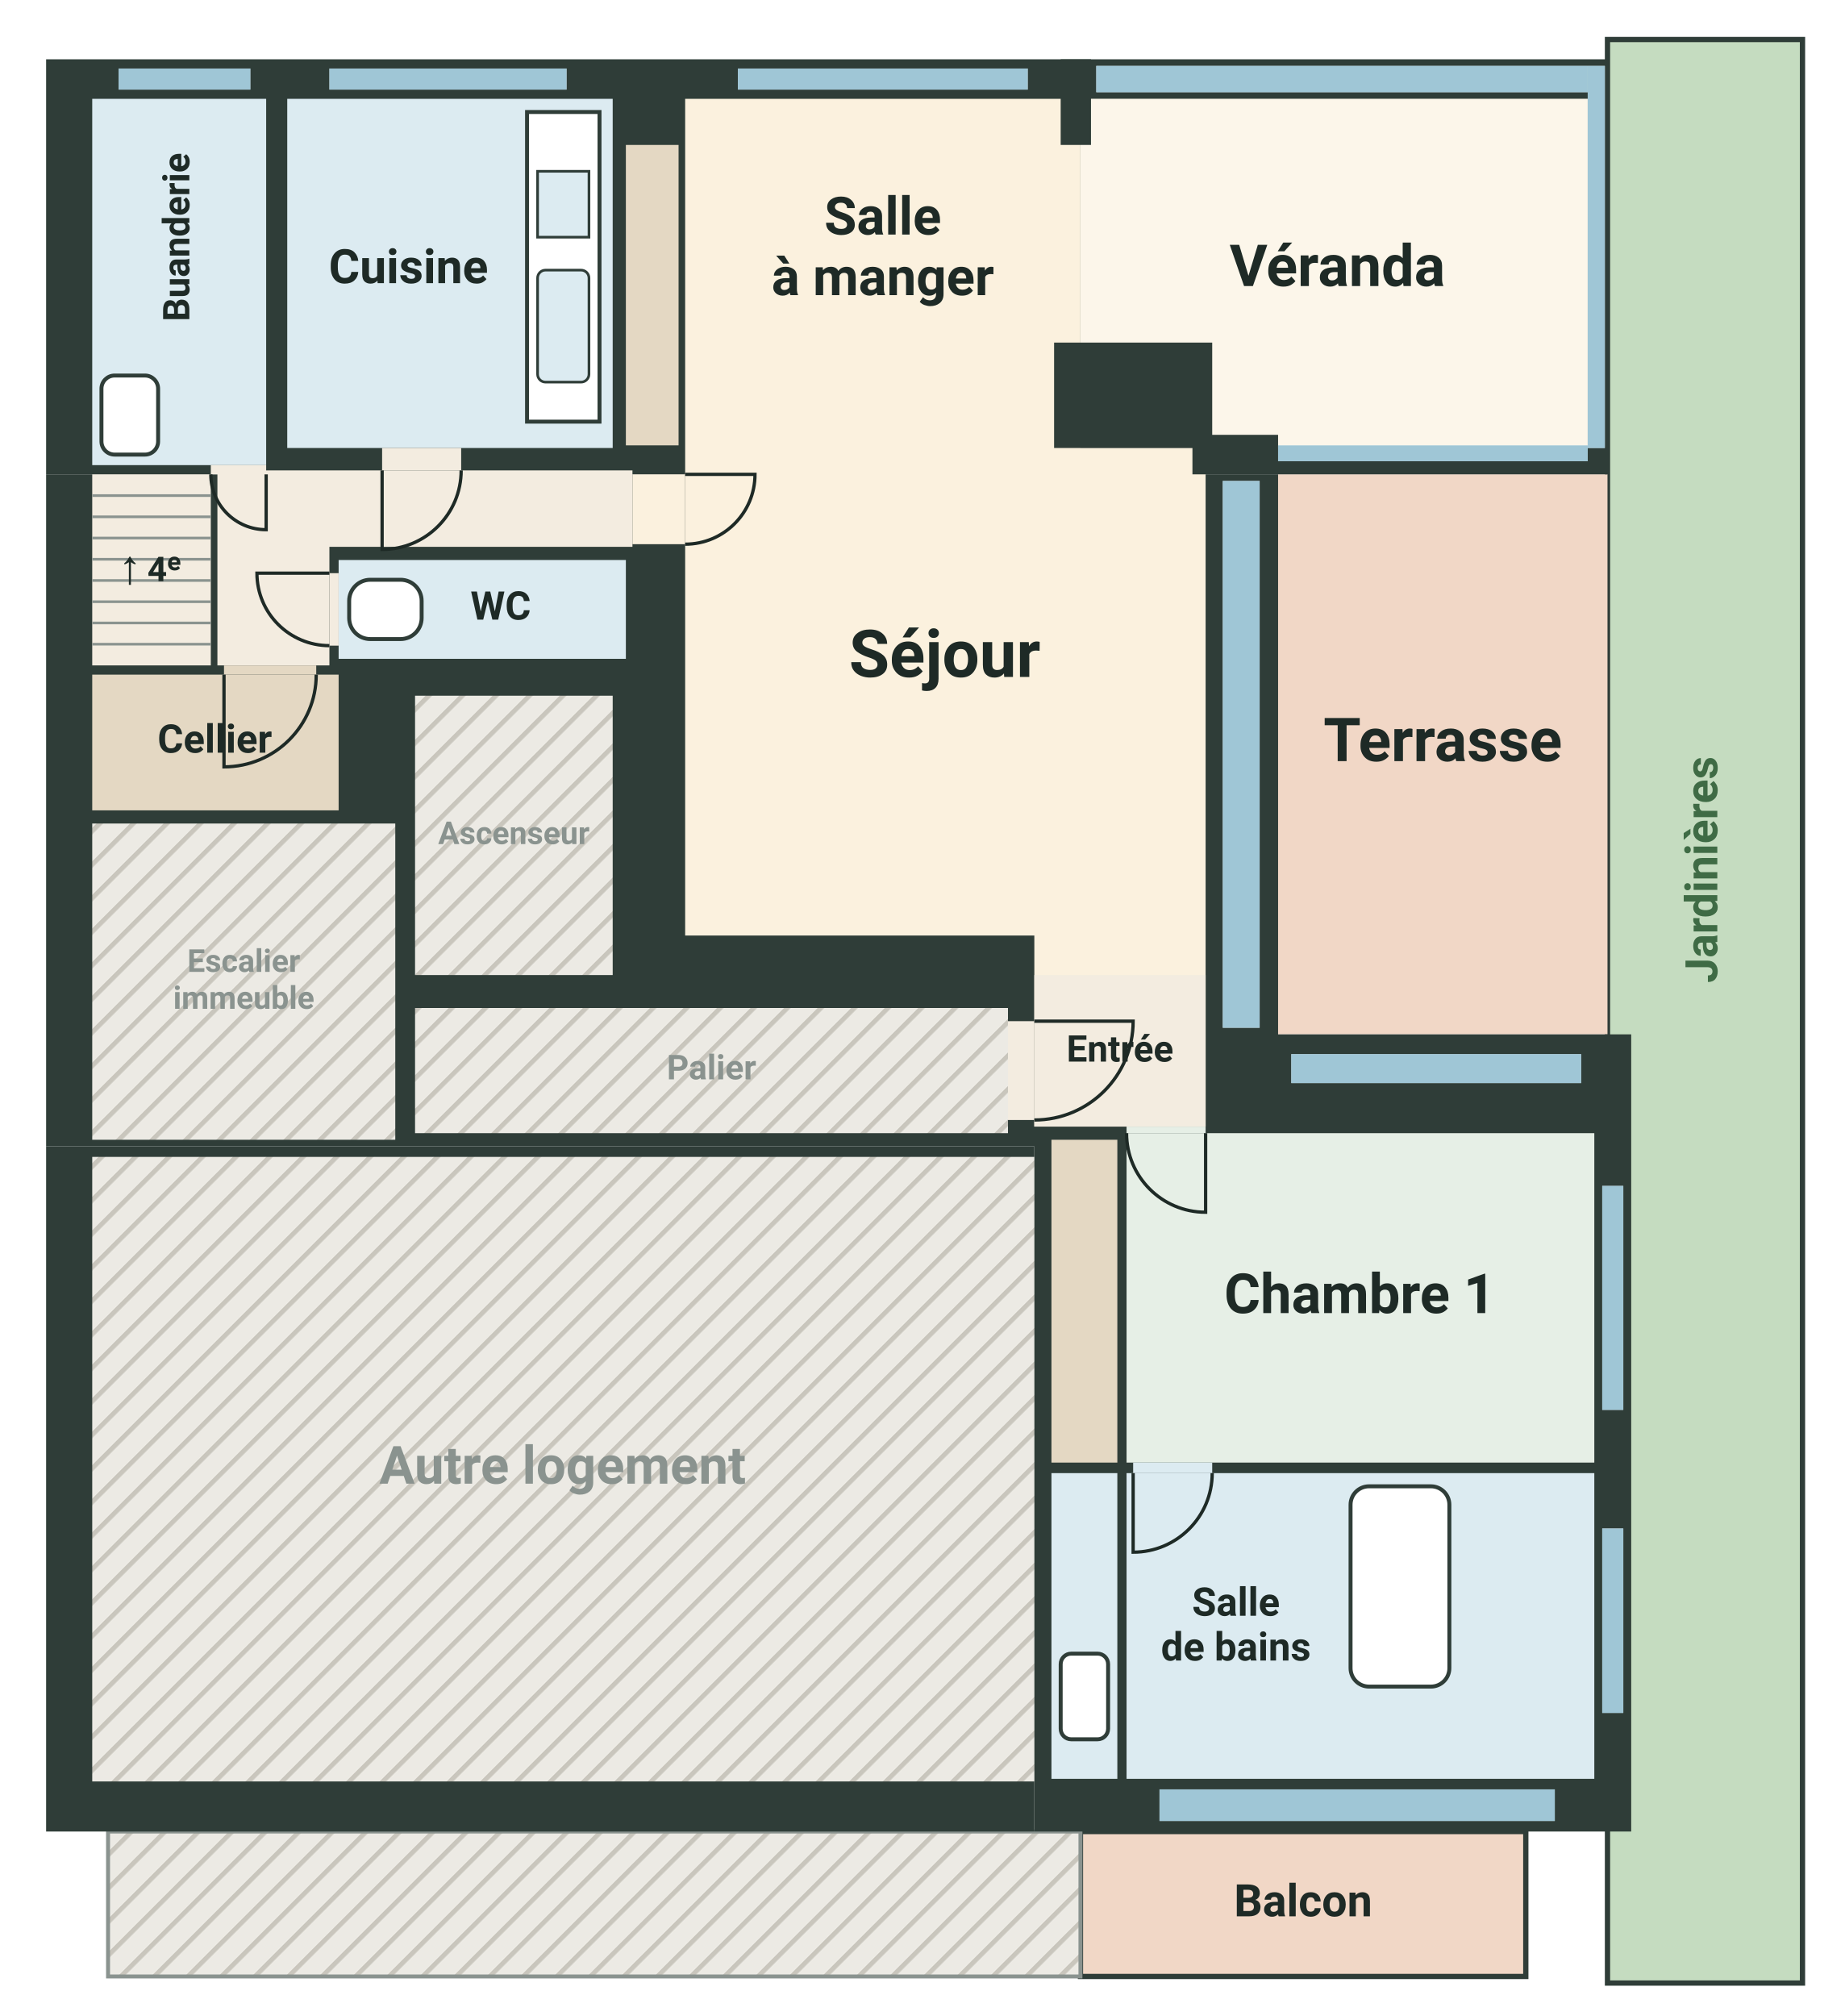
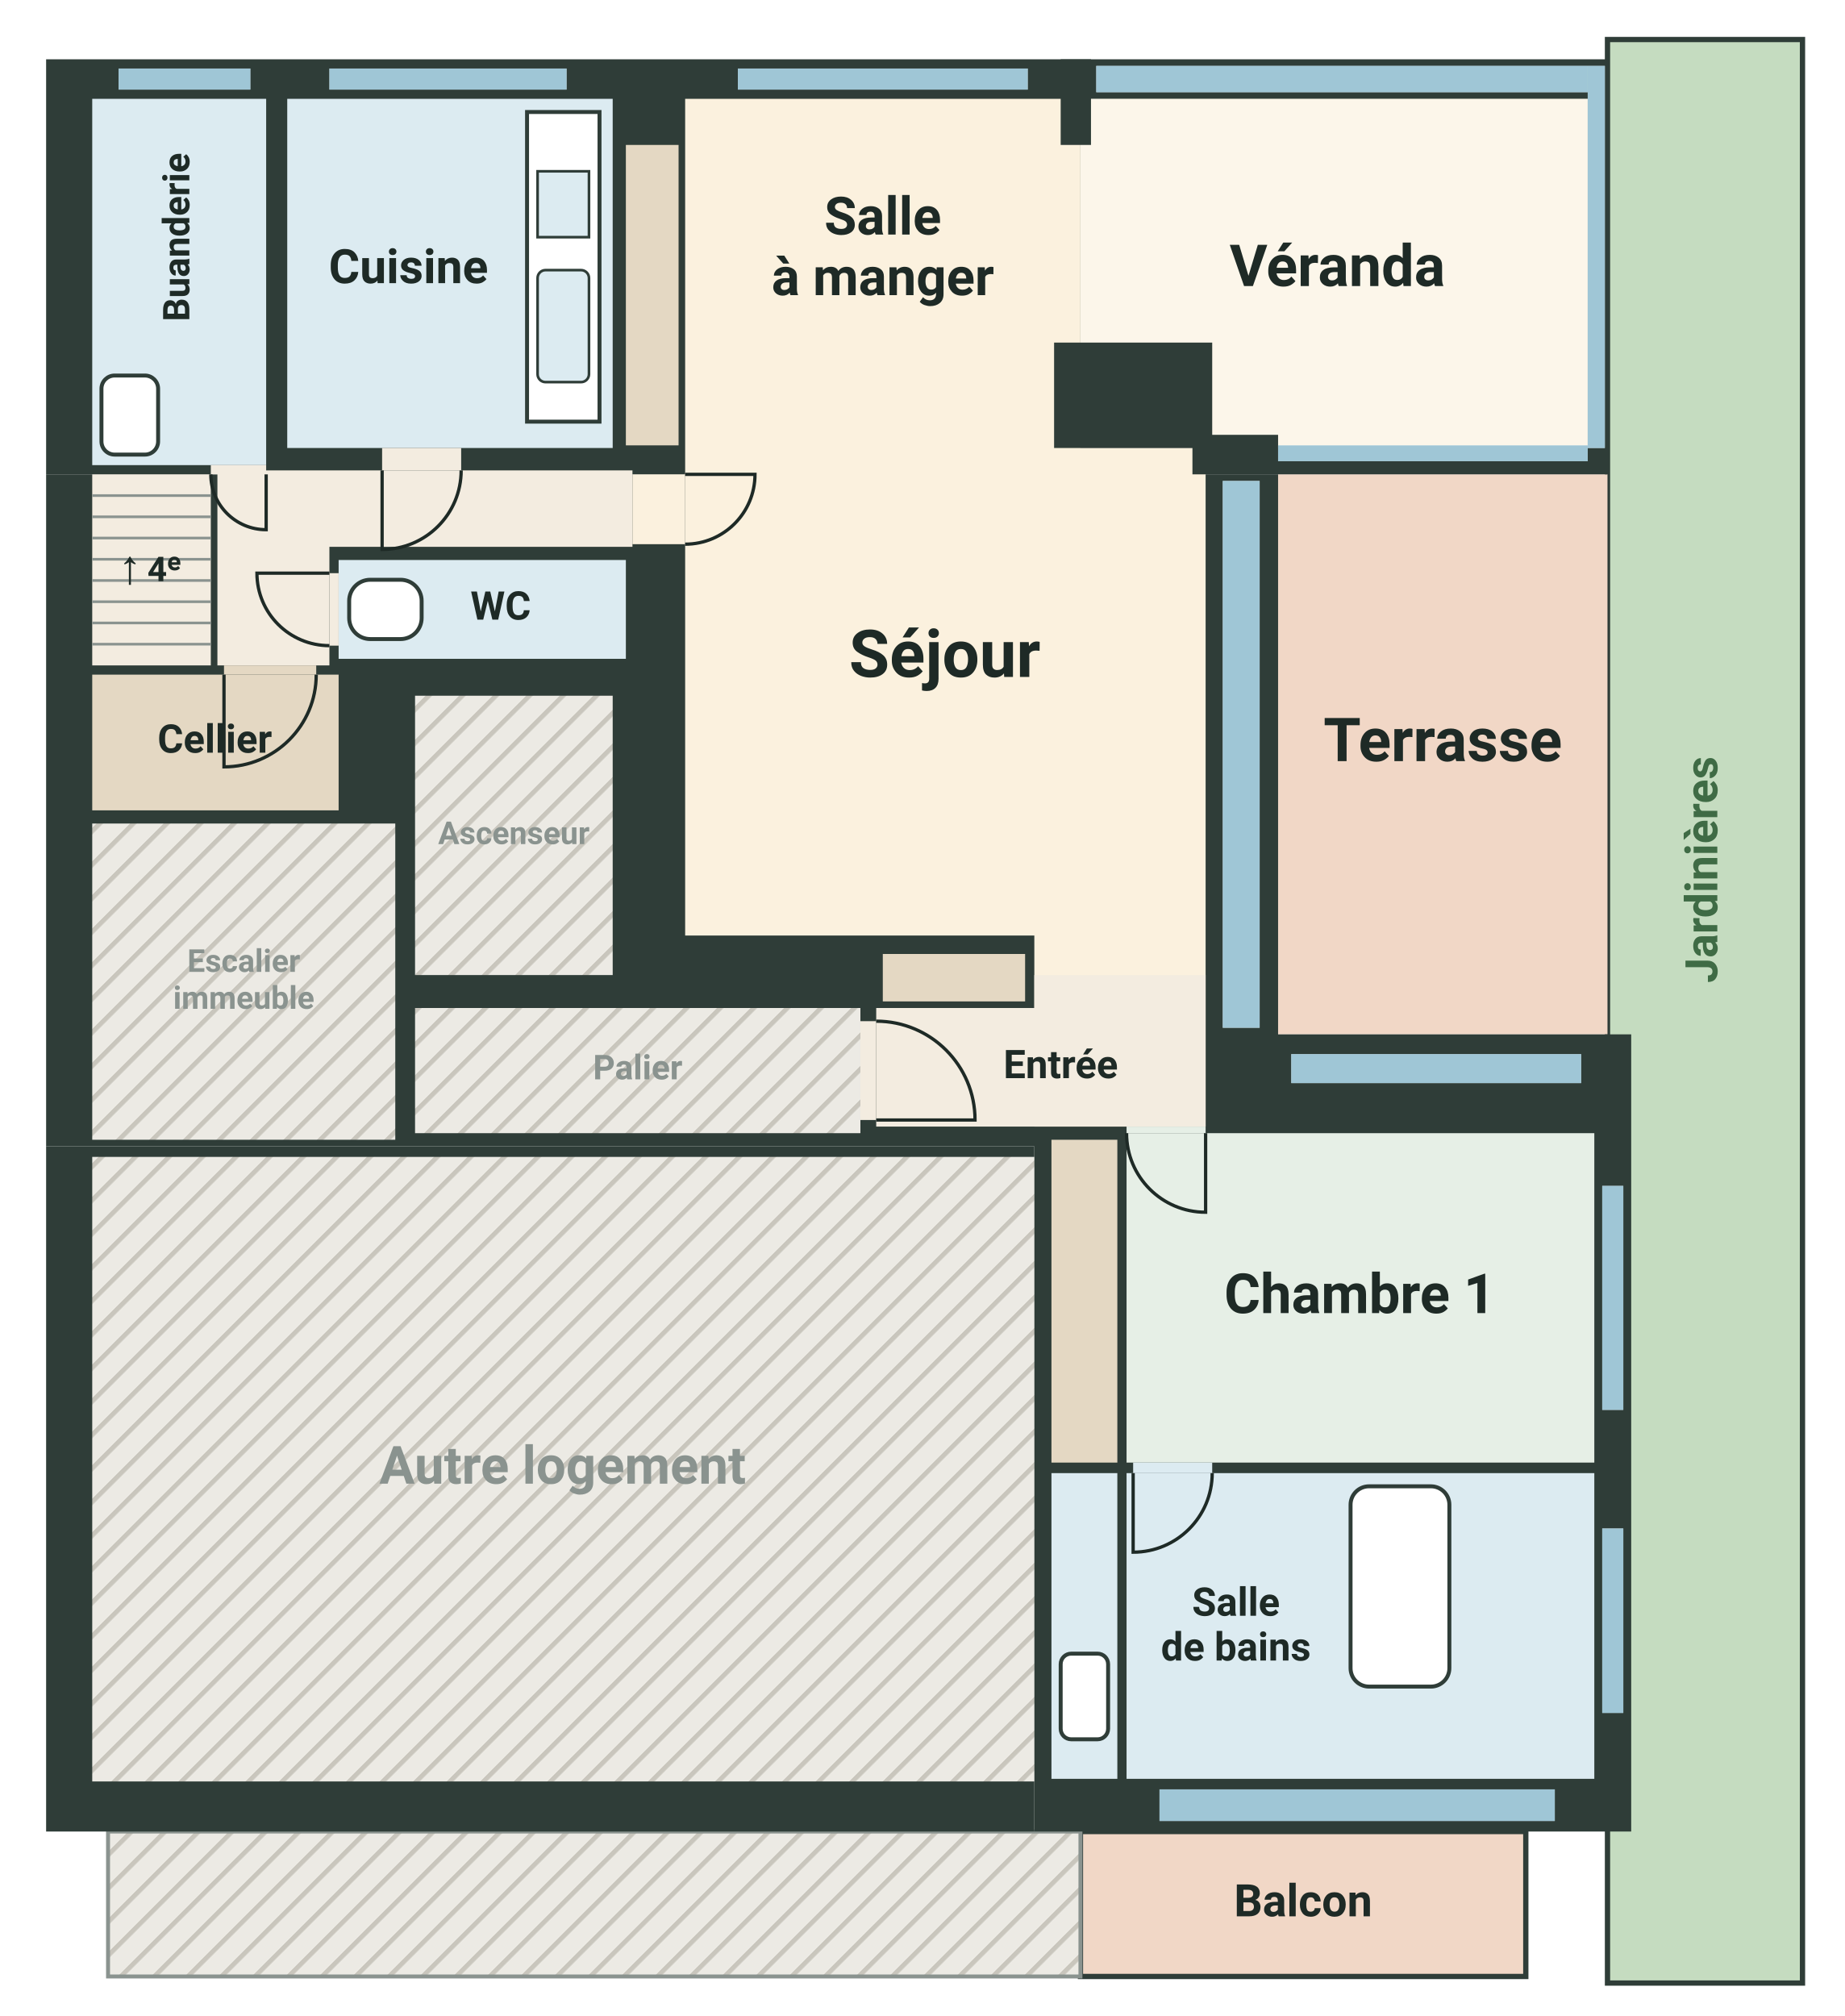
<svg xmlns="http://www.w3.org/2000/svg" viewBox="180 140 1400 1530" width="1400" height="1530" font-family="Manrope, 'Segoe UI', Roboto, Helvetica, Arial, sans-serif">
  <defs>
    <pattern id="hachures" width="18" height="18" patternUnits="userSpaceOnUse" patternTransform="rotate(45)">
      <rect width="18" height="18" fill="#eceae4" />
      <line x1="0" y1="0" x2="0" y2="18" stroke="#c9c6bd" stroke-width="7" />
    </pattern>
    <pattern id="toit" width="16" height="16" patternUnits="userSpaceOnUse">
      <rect width="16" height="16" fill="#efe9df" />
      <line x1="0" y1="8" x2="16" y2="8" stroke="#d6cdbd" stroke-width="3" />
    </pattern>
  </defs>
  <rect width="1824" height="1845" fill="#ffffff" />
  <rect x="1400" y="170" width="148" height="1475" fill="#c5dcc0" stroke="#2f3d38" stroke-width="4" />
  <rect x="1150" y="500" width="250" height="425" fill="#f1d7c6" />
  <rect x="1000" y="1530" width="338" height="110" fill="#f1d7c6" stroke="#2f3d38" stroke-width="4" />
  <rect x="262" y="1530" width="738" height="110" fill="url(#hachures)" stroke="#8a938f" stroke-width="3" />
  <rect x="215" y="185" width="1185" height="315" fill="#2f3d38" />
  <rect x="215" y="500" width="935" height="510" fill="#2f3d38" />
  <rect x="215" y="1010" width="750" height="520" fill="#2f3d38" />
  <rect x="965" y="925" width="453" height="605" fill="#2f3d38" />
  <rect x="250" y="1018" width="715" height="474" fill="url(#hachures)" />
  <rect x="250" y="765" width="230" height="240" fill="url(#hachures)" />
-   <rect x="495" y="905" width="450" height="95" fill="url(#hachures)" />
+   <rect x="495" y="905" width="338" height="95" fill="url(#hachures)" />
  <rect x="495" y="668" width="150" height="212" fill="url(#hachures)" />
  <text x="570" y="774" font-size="24" font-weight="600" fill="#8a938f" text-anchor="middle" dominant-baseline="middle">Ascenseur</text>
  <text x="365" y="871" font-size="24" font-weight="600" fill="#8a938f" text-anchor="middle" dominant-baseline="middle">Escalier</text>
  <text x="365" y="899" font-size="24" font-weight="600" fill="#8a938f" text-anchor="middle" dominant-baseline="middle">immeuble</text>
-   <text x="720" y="952" font-size="26" font-weight="600" fill="#8a938f" text-anchor="middle" dominant-baseline="middle">Palier</text>
+   <text x="664" y="952" font-size="26" font-weight="600" fill="#8a938f" text-anchor="middle" dominant-baseline="middle">Palier</text>
  <rect x="250" y="215" width="132" height="278" fill="#dcebf1" />
  <rect x="398" y="215" width="247" height="265" fill="#dcebf1" />
  <rect x="655" y="250" width="40" height="228" fill="#e4d8c3" />
  <polygon points="700,215 1000,215 1000,480 1095,480 1095,995 965,995 965,850 700,850" fill="#fbf1de" />
-   <rect x="965" y="880" width="130" height="115" fill="#f3ece0" />
+   <polygon points="845,905 965,905 965,880 1095,880 1095,995 845,995" fill="#f3ece0" />
+   <rect x="850" y="864" width="108" height="36" fill="#e4d8c3" />
  <rect x="1000" y="215" width="385" height="265" fill="#fbf1de" />
  <rect x="1000" y="215" width="385" height="265" fill="#ffffff" opacity=".35" />
  <polygon points="345,497 660,497 660,555 430,555 430,645 345,645" fill="#f3ece0" />
  <rect x="250" y="500" width="90" height="145" fill="#f3ece0" />
  <line x1="250" y1="516.111" x2="340" y2="516.111" stroke="#8a938f" stroke-width="2" />
  <line x1="250" y1="532.222" x2="340" y2="532.222" stroke="#8a938f" stroke-width="2" />
  <line x1="250" y1="548.333" x2="340" y2="548.333" stroke="#8a938f" stroke-width="2" />
  <line x1="250" y1="564.444" x2="340" y2="564.444" stroke="#8a938f" stroke-width="2" />
  <line x1="250" y1="580.556" x2="340" y2="580.556" stroke="#8a938f" stroke-width="2" />
  <line x1="250" y1="596.667" x2="340" y2="596.667" stroke="#8a938f" stroke-width="2" />
  <line x1="250" y1="612.778" x2="340" y2="612.778" stroke="#8a938f" stroke-width="2" />
  <line x1="250" y1="628.889" x2="340" y2="628.889" stroke="#8a938f" stroke-width="2" />
  <rect x="437" y="565" width="218" height="75" fill="#dcebf1" />
  <rect x="250" y="652" width="187" height="103" fill="#e4d8c3" />
  <rect x="1035" y="1000" width="355" height="250" fill="#e6efe6" />
  <rect x="1035" y="1258" width="355" height="232" fill="#dcebf1" />
  <rect x="978" y="1005" width="50" height="245" fill="#e4d8c3" />
  <rect x="978" y="1258" width="50" height="232" fill="#dcebf1" />
  <rect x="985" y="185" width="23" height="65" fill="#2f3d38" />
  <rect x="980" y="400" width="120" height="80" fill="#2f3d38" />
  <rect x="1085" y="470" width="65" height="30" fill="#2f3d38" />
  <rect x="1012" y="190" width="373" height="20" fill="#ffffff" />
  <rect x="1012" y="190" width="373" height="20" fill="#7fb3c8" opacity=".75" />
  <rect x="1385" y="190" width="13" height="290" fill="#ffffff" />
  <rect x="1385" y="190" width="13" height="290" fill="#7fb3c8" opacity=".75" />
  <rect x="1150" y="478" width="235" height="12" fill="#ffffff" />
  <rect x="1150" y="478" width="235" height="12" fill="#7fb3c8" opacity=".75" />
  <rect x="1108" y="505" width="28" height="415" fill="#ffffff" />
  <rect x="1108" y="505" width="28" height="415" fill="#7fb3c8" opacity=".75" />
  <rect x="1160" y="940" width="220" height="22" fill="#ffffff" />
  <rect x="1160" y="940" width="220" height="22" fill="#7fb3c8" opacity=".75" />
  <rect x="1396" y="1040" width="16" height="170" fill="#ffffff" />
  <rect x="1396" y="1040" width="16" height="170" fill="#7fb3c8" opacity=".75" />
  <rect x="1396" y="1300" width="16" height="140" fill="#ffffff" />
  <rect x="1396" y="1300" width="16" height="140" fill="#7fb3c8" opacity=".75" />
  <rect x="1060" y="1498" width="300" height="24" fill="#ffffff" />
  <rect x="1060" y="1498" width="300" height="24" fill="#7fb3c8" opacity=".75" />
  <rect x="270" y="192" width="100" height="16" fill="#ffffff" />
  <rect x="270" y="192" width="100" height="16" fill="#7fb3c8" opacity=".75" />
  <rect x="430" y="192" width="180" height="16" fill="#ffffff" />
  <rect x="430" y="192" width="180" height="16" fill="#7fb3c8" opacity=".75" />
  <rect x="740" y="192" width="220" height="16" fill="#ffffff" />
  <rect x="740" y="192" width="220" height="16" fill="#7fb3c8" opacity=".75" />
-   <rect x="945" y="915" width="20" height="75" fill="#f3ece0" />
-   <path d="M965,915 L1040,915 A75,75 0 0 1 965,990" fill="none" stroke="#1e2a26" stroke-width="2.5" />
+   <rect x="833" y="915" width="12" height="75" fill="#f3ece0" />
+   <path d="M845,990 L920,990 A75,75 0 0 0 845,915" fill="none" stroke="#1e2a26" stroke-width="2.5" />
  <rect x="660" y="500" width="40" height="53" fill="#fbf1de" />
  <path d="M700,500 L753,500 A53,53 0 0 1 700,553" fill="none" stroke="#1e2a26" stroke-width="2.5" />
  <rect x="470" y="480" width="60" height="17" fill="#f3ece0" />
  <path d="M470,497 L470,557 A60,60 0 0 0 530,497" fill="none" stroke="#1e2a26" stroke-width="2.5" />
  <rect x="340" y="493" width="42" height="7" fill="#f3ece0" />
  <path d="M382,500 L382,542 A42,42 0 0 1 340,500" fill="none" stroke="#1e2a26" stroke-width="2.5" />
  <rect x="430" y="575" width="7" height="55" fill="#f3ece0" />
  <path d="M430,575 L375,575 A55,55 0 0 0 430,630" fill="none" stroke="#1e2a26" stroke-width="2.5" />
  <rect x="350" y="645" width="70" height="7" fill="#e4d8c3" />
  <path d="M350,652 L350,722 A70,70 0 0 0 420,652" fill="none" stroke="#1e2a26" stroke-width="2.5" />
  <rect x="1035" y="995" width="60" height="5" fill="#e6efe6" />
  <path d="M1095,1000 L1095,1060 A60,60 0 0 1 1035,1000" fill="none" stroke="#1e2a26" stroke-width="2.5" />
  <rect x="1040" y="1250" width="60" height="8" fill="#dcebf1" />
  <path d="M1040,1258 L1040,1318 A60,60 0 0 0 1100,1258" fill="none" stroke="#1e2a26" stroke-width="2.5" />
  <rect x="1205" y="1268" width="75" height="152" fill="#ffffff" stroke="#2f3d38" stroke-width="3" rx="14" />
  <rect x="985" y="1395" width="36" height="65" fill="#ffffff" stroke="#2f3d38" stroke-width="3" rx="8" />
  <rect x="445" y="580" width="55" height="45" fill="#ffffff" stroke="#2f3d38" stroke-width="3" rx="16" />
  <rect x="580" y="225" width="55" height="235" fill="#ffffff" stroke="#2f3d38" stroke-width="3" />
  <rect x="588" y="270" width="39" height="50" fill="#dcebf1" stroke="#2f3d38" stroke-width="2" />
  <rect x="588" y="345" width="39" height="85" fill="#dcebf1" stroke="#2f3d38" stroke-width="2" rx="6" />
  <rect x="257" y="425" width="43" height="60" fill="#ffffff" stroke="#2f3d38" stroke-width="3" rx="10" />
  <text x="897" y="640" font-size="50" font-weight="700" fill="#1e2a26" text-anchor="middle" dominant-baseline="middle">Séjour</text>
  <text x="850" y="307" font-size="40" font-weight="700" fill="#1e2a26" text-anchor="middle" dominant-baseline="middle">Salle</text>
  <text x="850" y="353" font-size="40" font-weight="700" fill="#1e2a26" text-anchor="middle" dominant-baseline="middle">à manger</text>
  <text x="1195" y="345" font-size="44" font-weight="700" fill="#1e2a26" text-anchor="middle" dominant-baseline="middle">Véranda</text>
  <text x="1275" y="705" font-size="46" font-weight="700" fill="#1e2a26" text-anchor="middle" dominant-baseline="middle">Terrasse</text>
  <text x="1474" y="800" font-size="34" font-weight="700" fill="#3f6b45" text-anchor="middle" dominant-baseline="middle" transform="rotate(-90 1474 800)">Jardinières</text>
  <text x="490" y="345" font-size="36" font-weight="700" fill="#1e2a26" text-anchor="middle" dominant-baseline="middle">Cuisine</text>
  <text x="316" y="320" font-size="28" font-weight="700" fill="#1e2a26" text-anchor="middle" dominant-baseline="middle" transform="rotate(-90 316 320)">Buanderie</text>
  <text x="560" y="602" font-size="30" font-weight="700" fill="#1e2a26" text-anchor="middle" dominant-baseline="middle">WC</text>
  <text x="343" y="703" font-size="30" font-weight="700" fill="#1e2a26" text-anchor="middle" dominant-baseline="middle">Cellier</text>
  <text x="295" y="572" font-size="26" font-weight="700" fill="#1e2a26" text-anchor="middle" dominant-baseline="middle">↑ 4ᵉ</text>
-   <text x="1030" y="938" font-size="28" font-weight="700" fill="#1e2a26" text-anchor="middle" dominant-baseline="middle">Entrée</text>
+   <text x="985" y="950" font-size="30" font-weight="700" fill="#1e2a26" text-anchor="middle" dominant-baseline="middle">Entrée</text>
  <text x="1212" y="1125" font-size="42" font-weight="700" fill="#1e2a26" text-anchor="middle" dominant-baseline="middle">Chambre 1</text>
  <text x="1118" y="1358" font-size="30" font-weight="700" fill="#1e2a26" text-anchor="middle" dominant-baseline="middle">Salle</text>
  <text x="1118" y="1392" font-size="30" font-weight="700" fill="#1e2a26" text-anchor="middle" dominant-baseline="middle">de bains</text>
  <text x="1169" y="1585" font-size="34" font-weight="700" fill="#1e2a26" text-anchor="middle" dominant-baseline="middle">Balcon</text>
  <text x="607" y="1255" font-size="40" font-weight="600" fill="#8a938f" text-anchor="middle" dominant-baseline="middle">Autre logement</text>
</svg>
